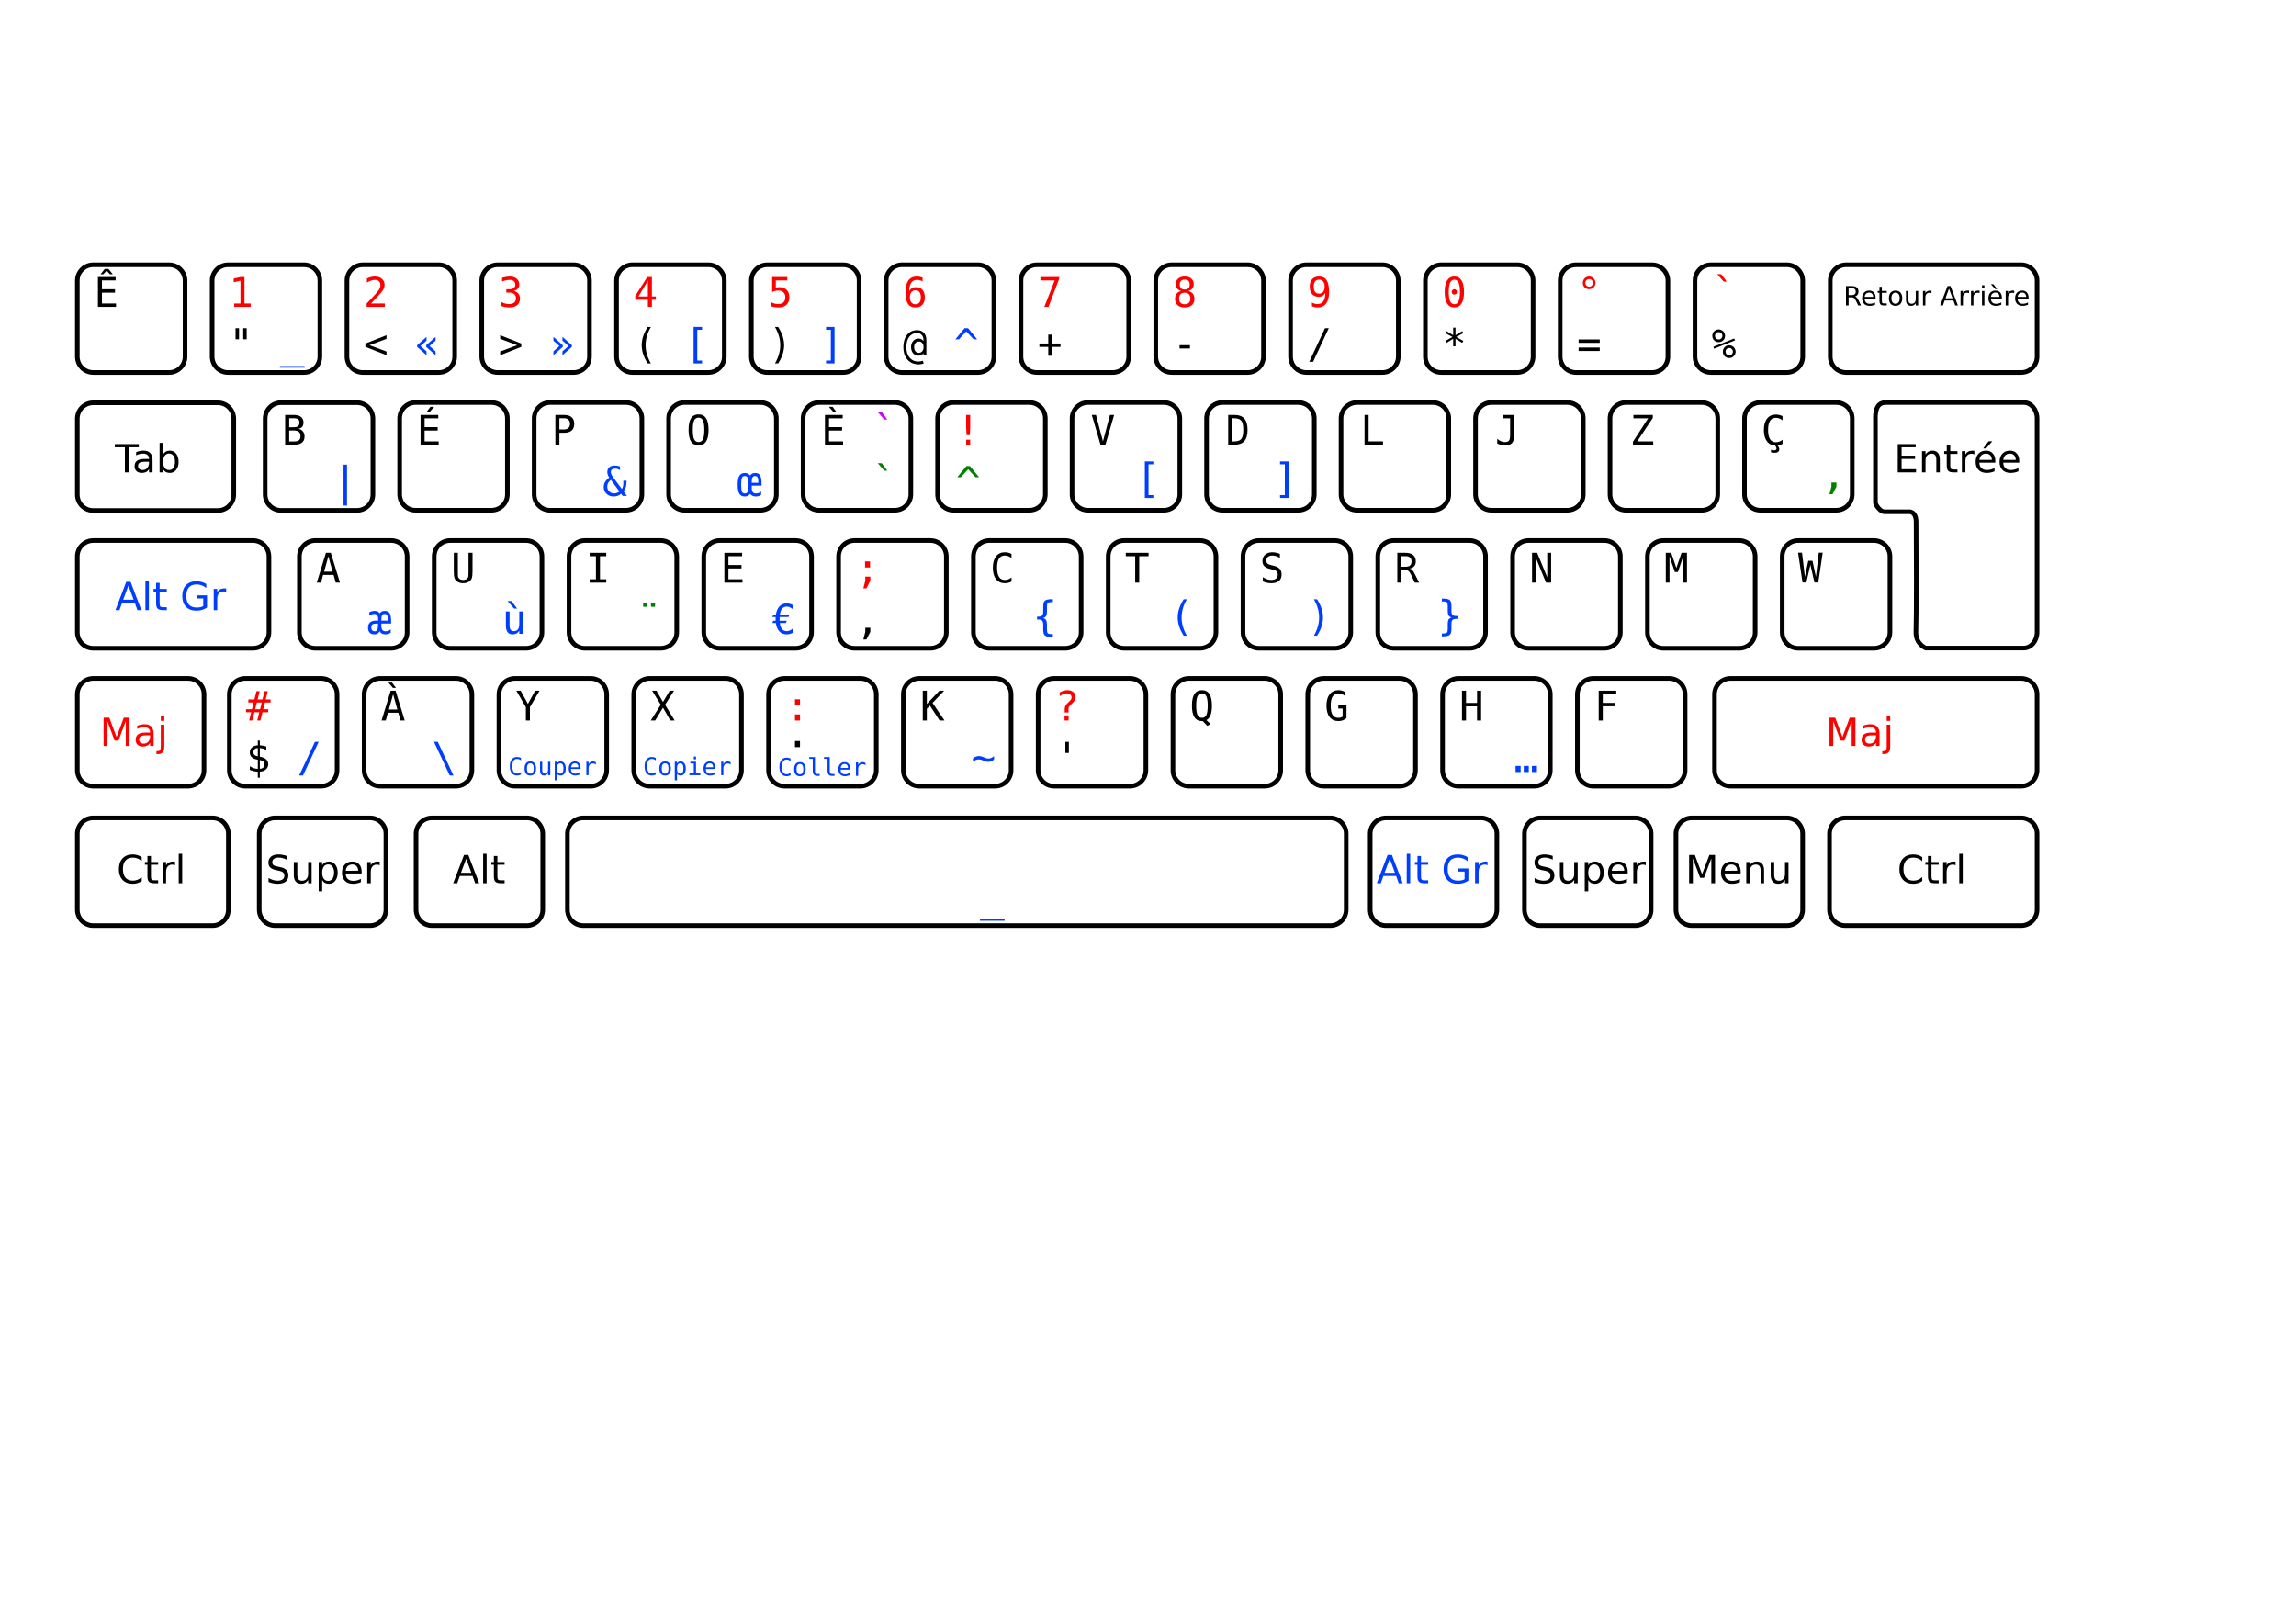
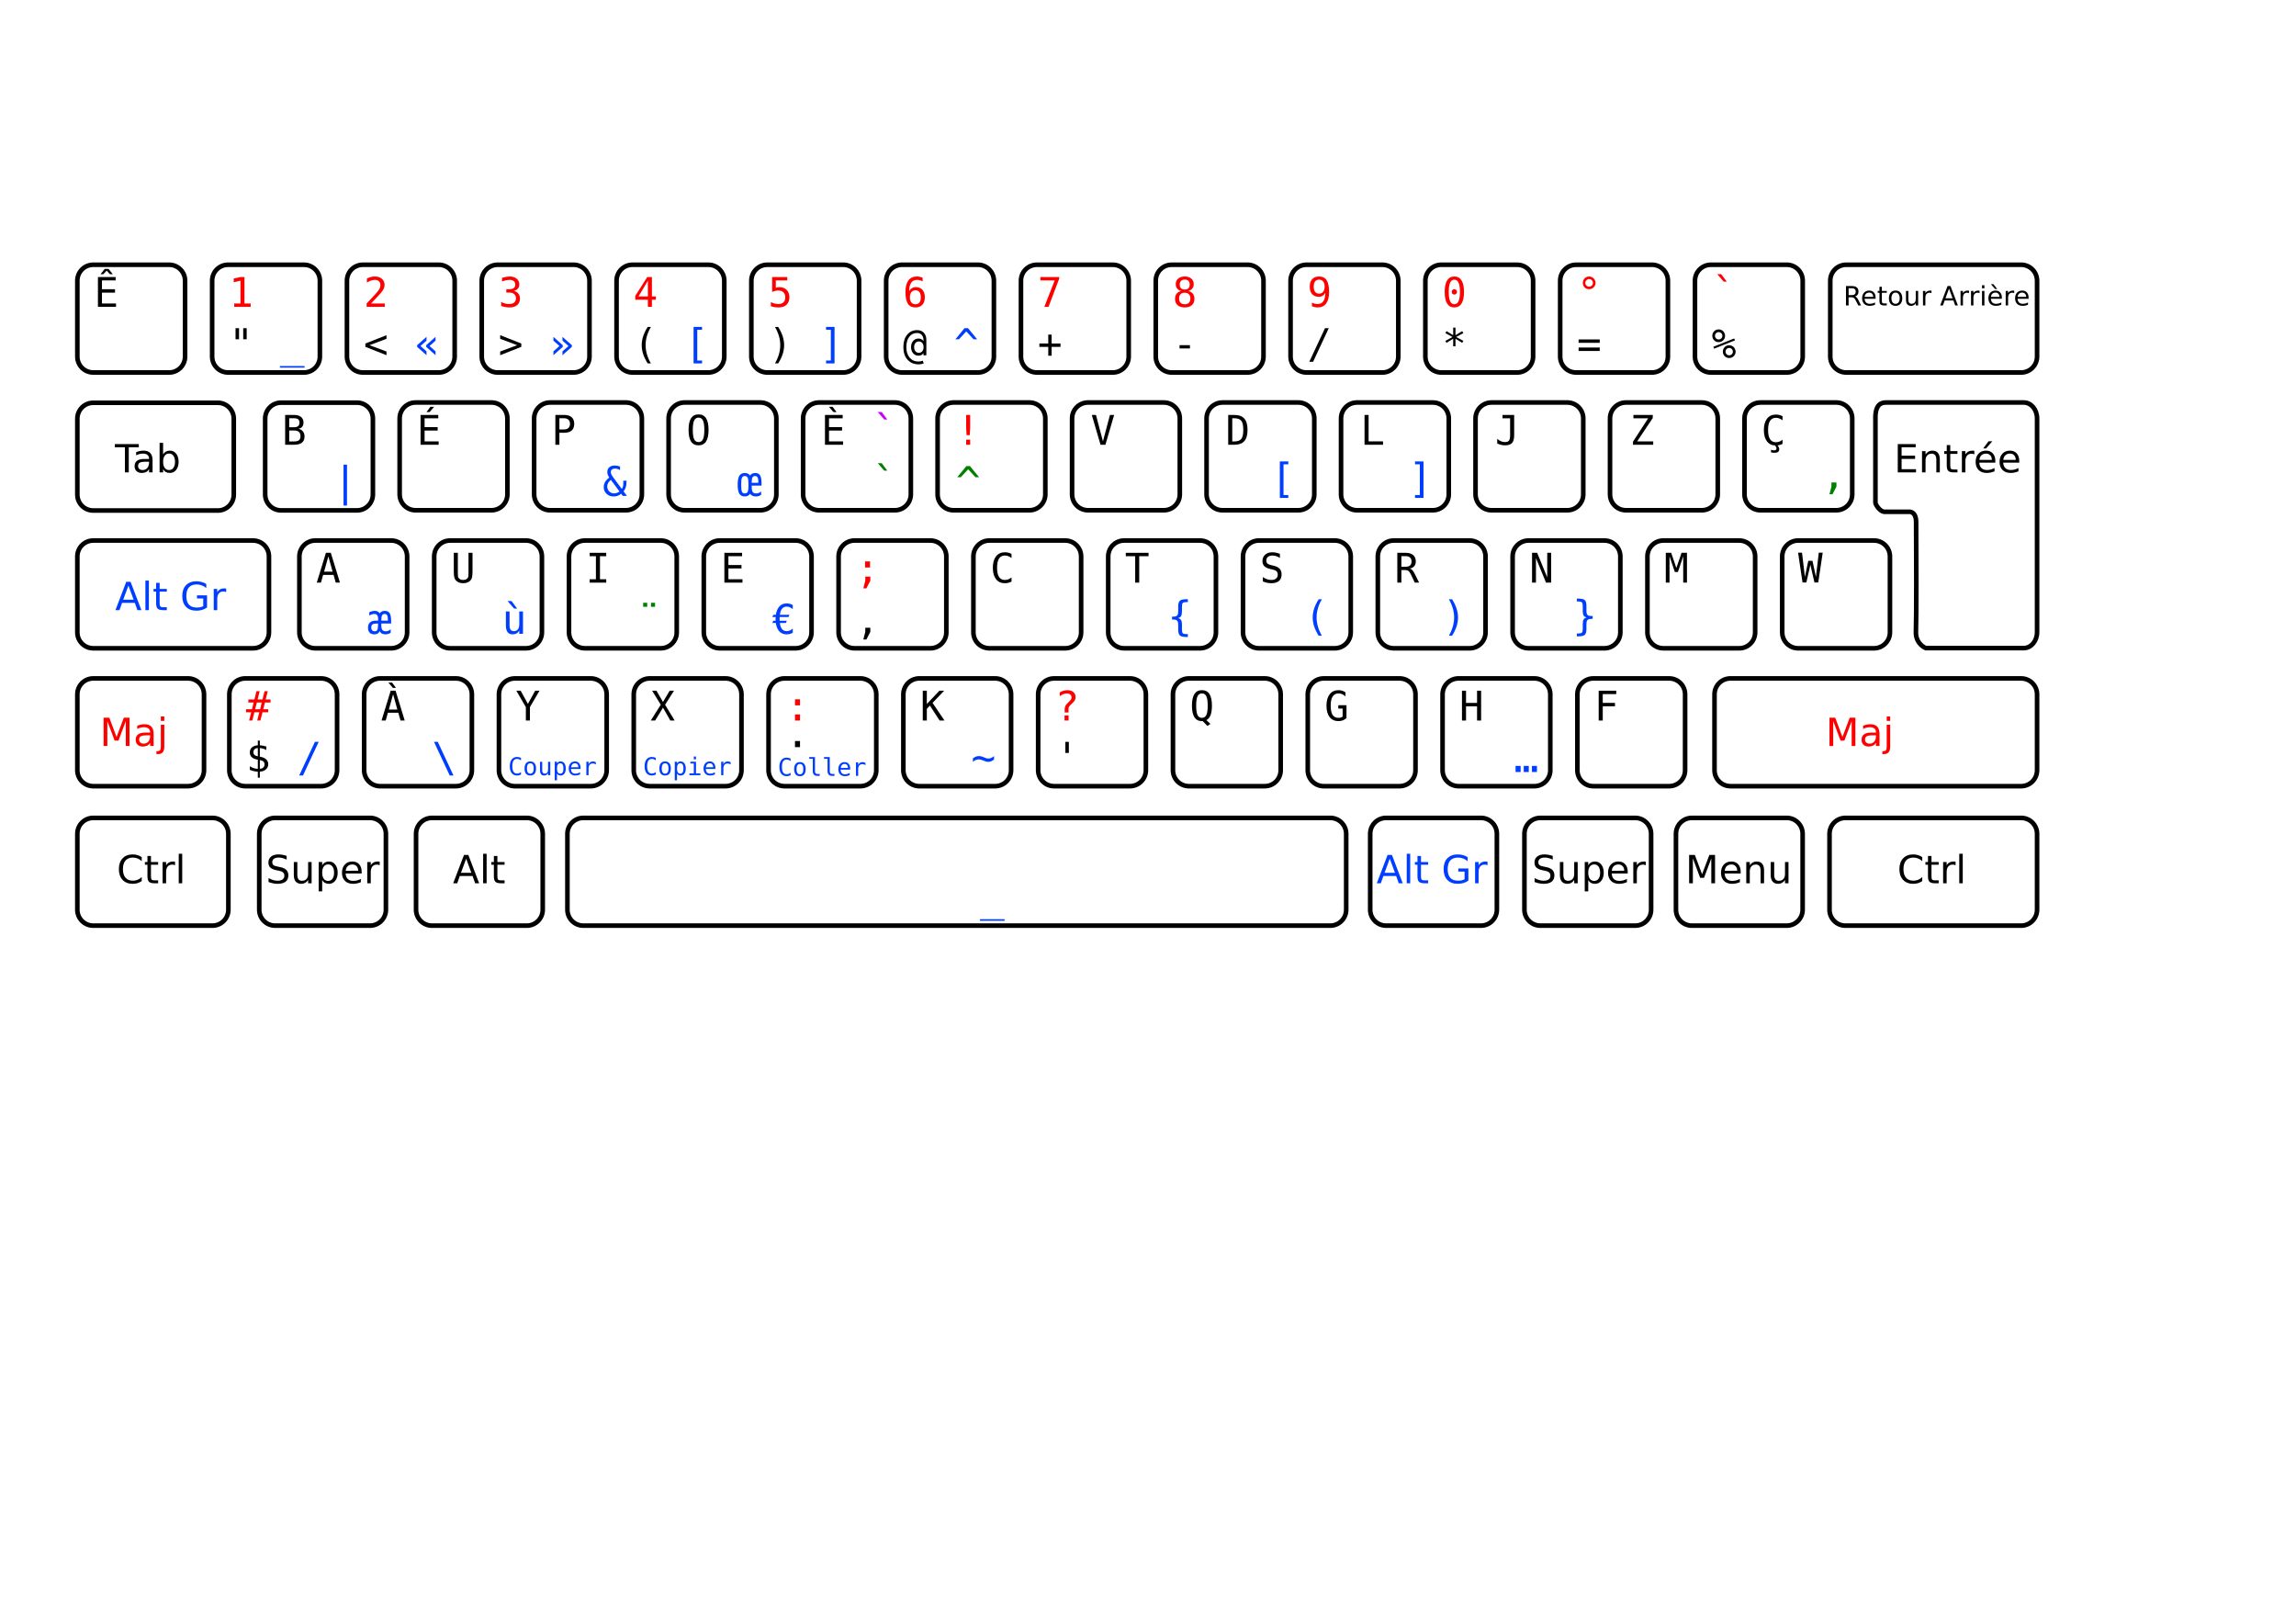
<svg xmlns="http://www.w3.org/2000/svg" width="297mm" height="210mm" id="svg3276" version="1.1">
  <defs id="defs3278" />
  <g id="layer1" transform="translate(0.9584512,0)">
    <rect width="52.671" height="52.671" rx="7.785" x="36.853" y="129.416" style="opacity:1;fill:none;fill-opacity:1;stroke:#000000;stroke-width:2.25;stroke-linecap:square;stroke-linejoin:miter;stroke-miterlimit:4;stroke-dasharray:none;stroke-dashoffset:0;stroke-opacity:1" id="rect3285" />
    <rect width="52.671" height="52.671" rx="7.785" ry="7.785" x="102.758" y="129.416" style="fill:none;fill-opacity:1;stroke:#000000;stroke-width:2.25;stroke-linecap:square;stroke-linejoin:miter;stroke-miterlimit:4;stroke-dasharray:none;stroke-dashoffset:0;stroke-opacity:1" id="use3769" />
    <rect width="52.671" height="52.671" rx="7.785" ry="7.785" x="168.664" y="129.416" style="fill:none;fill-opacity:1;stroke:#000000;stroke-width:2.25;stroke-linecap:square;stroke-linejoin:miter;stroke-miterlimit:4;stroke-dasharray:none;stroke-dashoffset:0;stroke-opacity:1" id="use3771" />
    <rect width="52.671" height="52.671" rx="7.785" ry="7.785" x="234.569" y="129.416" style="fill:none;fill-opacity:1;stroke:#000000;stroke-width:2.25;stroke-linecap:square;stroke-linejoin:miter;stroke-miterlimit:4;stroke-dasharray:none;stroke-dashoffset:0;stroke-opacity:1" id="use3773" />
    <rect width="52.671" height="52.671" rx="7.785" ry="7.785" x="300.475" y="129.416" style="fill:none;fill-opacity:1;stroke:#000000;stroke-width:2.25;stroke-linecap:square;stroke-linejoin:miter;stroke-miterlimit:4;stroke-dasharray:none;stroke-dashoffset:0;stroke-opacity:1" id="use3775" />
    <rect width="52.671" height="52.671" rx="7.785" ry="7.785" x="366.38" y="129.416" style="fill:none;fill-opacity:1;stroke:#000000;stroke-width:2.25;stroke-linecap:square;stroke-linejoin:miter;stroke-miterlimit:4;stroke-dasharray:none;stroke-dashoffset:0;stroke-opacity:1" id="use3777" />
    <rect width="52.671" height="52.671" rx="7.785" ry="7.785" x="432.286" y="129.416" style="fill:none;fill-opacity:1;stroke:#000000;stroke-width:2.25;stroke-linecap:square;stroke-linejoin:miter;stroke-miterlimit:4;stroke-dasharray:none;stroke-dashoffset:0;stroke-opacity:1" id="use3779" />
    <rect width="52.671" height="52.671" rx="7.785" ry="7.785" x="498.192" y="129.416" style="fill:none;fill-opacity:1;stroke:#000000;stroke-width:2.25;stroke-linecap:square;stroke-linejoin:miter;stroke-miterlimit:4;stroke-dasharray:none;stroke-dashoffset:0;stroke-opacity:1" id="use3781" />
    <rect width="52.671" height="52.671" rx="7.785" ry="7.785" x="564.097" y="129.416" style="fill:none;fill-opacity:1;stroke:#000000;stroke-width:2.25;stroke-linecap:square;stroke-linejoin:miter;stroke-miterlimit:4;stroke-dasharray:none;stroke-dashoffset:0;stroke-opacity:1" id="use3783" />
    <rect width="52.671" height="52.671" rx="7.785" ry="7.785" x="630.003" y="129.416" style="fill:none;fill-opacity:1;stroke:#000000;stroke-width:2.25;stroke-linecap:square;stroke-linejoin:miter;stroke-miterlimit:4;stroke-dasharray:none;stroke-dashoffset:0;stroke-opacity:1" id="use3785" />
    <rect width="52.671" height="52.671" rx="7.785" ry="7.785" x="695.908" y="129.416" style="fill:none;fill-opacity:1;stroke:#000000;stroke-width:2.25;stroke-linecap:square;stroke-linejoin:miter;stroke-miterlimit:4;stroke-dasharray:none;stroke-dashoffset:0;stroke-opacity:1" id="use3787" />
    <rect width="52.671" height="52.671" rx="7.785" ry="7.785" x="761.814" y="129.416" style="fill:none;fill-opacity:1;stroke:#000000;stroke-width:2.25;stroke-linecap:square;stroke-linejoin:miter;stroke-miterlimit:4;stroke-dasharray:none;stroke-dashoffset:0;stroke-opacity:1" id="use3789" />
    <rect width="52.671" height="52.671" rx="7.785" ry="7.785" x="827.719" y="129.416" style="fill:none;fill-opacity:1;stroke:#000000;stroke-width:2.25;stroke-linecap:square;stroke-linejoin:miter;stroke-miterlimit:4;stroke-dasharray:none;stroke-dashoffset:0;stroke-opacity:1" id="use3791" />
    <rect width="52.671" height="52.671" rx="7.785" ry="7.785" x="128.682" y="196.819" style="fill:none;fill-opacity:1;stroke:#000000;stroke-width:2.25;stroke-linecap:square;stroke-linejoin:miter;stroke-miterlimit:4;stroke-dasharray:none;stroke-dashoffset:0;stroke-opacity:1" id="use3797" />
    <rect width="52.671" height="52.671" rx="7.785" ry="7.785" x="145.412" y="264.221" style="fill:none;fill-opacity:1;stroke:#000000;stroke-width:2.25;stroke-linecap:square;stroke-linejoin:miter;stroke-miterlimit:4;stroke-dasharray:none;stroke-dashoffset:0;stroke-opacity:1" id="use3799" />
    <rect width="52.671" height="52.671" rx="7.785" ry="7.785" x="194.432" y="196.754" style="fill:none;fill-opacity:1;stroke:#000000;stroke-width:2.25;stroke-linecap:square;stroke-linejoin:miter;stroke-miterlimit:4;stroke-dasharray:none;stroke-dashoffset:0;stroke-opacity:1" id="use3801" />
    <rect width="52.671" height="52.671" rx="7.785" ry="7.785" x="260.182" y="196.754" style="fill:none;fill-opacity:1;stroke:#000000;stroke-width:2.25;stroke-linecap:square;stroke-linejoin:miter;stroke-miterlimit:4;stroke-dasharray:none;stroke-dashoffset:0;stroke-opacity:1" id="use3803" />
    <rect width="52.671" height="52.671" rx="7.785" ry="7.785" x="325.932" y="196.754" style="fill:none;fill-opacity:1;stroke:#000000;stroke-width:2.25;stroke-linecap:square;stroke-linejoin:miter;stroke-miterlimit:4;stroke-dasharray:none;stroke-dashoffset:0;stroke-opacity:1" id="use3805" />
    <rect width="52.671" height="52.671" rx="7.785" ry="7.785" x="391.683" y="196.754" style="fill:none;fill-opacity:1;stroke:#000000;stroke-width:2.25;stroke-linecap:square;stroke-linejoin:miter;stroke-miterlimit:4;stroke-dasharray:none;stroke-dashoffset:0;stroke-opacity:1" id="use3807" />
    <rect width="52.671" height="52.671" rx="7.785" ry="7.785" x="457.433" y="196.754" style="fill:none;fill-opacity:1;stroke:#000000;stroke-width:2.25;stroke-linecap:square;stroke-linejoin:miter;stroke-miterlimit:4;stroke-dasharray:none;stroke-dashoffset:0;stroke-opacity:1" id="use3809" />
    <rect width="52.671" height="52.671" rx="7.785" ry="7.785" x="523.183" y="196.754" style="fill:none;fill-opacity:1;stroke:#000000;stroke-width:2.25;stroke-linecap:square;stroke-linejoin:miter;stroke-miterlimit:4;stroke-dasharray:none;stroke-dashoffset:0;stroke-opacity:1" id="use3811" />
    <rect width="52.671" height="52.671" rx="7.785" ry="7.785" x="588.933" y="196.754" style="fill:none;fill-opacity:1;stroke:#000000;stroke-width:2.25;stroke-linecap:square;stroke-linejoin:miter;stroke-miterlimit:4;stroke-dasharray:none;stroke-dashoffset:0;stroke-opacity:1" id="use3813" />
    <rect width="52.671" height="52.671" rx="7.785" ry="7.785" x="654.683" y="196.754" style="fill:none;fill-opacity:1;stroke:#000000;stroke-width:2.25;stroke-linecap:square;stroke-linejoin:miter;stroke-miterlimit:4;stroke-dasharray:none;stroke-dashoffset:0;stroke-opacity:1" id="use3815" />
    <rect width="52.671" height="52.671" rx="7.785" ry="7.785" x="720.433" y="196.754" style="fill:none;fill-opacity:1;stroke:#000000;stroke-width:2.25;stroke-linecap:square;stroke-linejoin:miter;stroke-miterlimit:4;stroke-dasharray:none;stroke-dashoffset:0;stroke-opacity:1" id="use3817" />
    <rect width="52.671" height="52.671" rx="7.785" ry="7.785" x="786.184" y="196.754" style="fill:none;fill-opacity:1;stroke:#000000;stroke-width:2.25;stroke-linecap:square;stroke-linejoin:miter;stroke-miterlimit:4;stroke-dasharray:none;stroke-dashoffset:0;stroke-opacity:1" id="use3819" />
    <rect width="52.671" height="52.671" rx="7.785" ry="7.785" x="851.934" y="196.754" style="fill:none;fill-opacity:1;stroke:#000000;stroke-width:2.25;stroke-linecap:square;stroke-linejoin:miter;stroke-miterlimit:4;stroke-dasharray:none;stroke-dashoffset:0;stroke-opacity:1" id="use3821" />
    <rect width="52.671" height="52.671" rx="7.785" ry="7.785" x="111.165" y="331.624" style="fill:none;fill-opacity:1;stroke:#000000;stroke-width:2.25;stroke-linecap:square;stroke-linejoin:miter;stroke-miterlimit:4;stroke-dasharray:none;stroke-dashoffset:0;stroke-opacity:1" id="use3847" />
    <rect width="52.671" height="52.671" rx="7.785" ry="7.785" x="211.317" y="264.221" style="fill:none;fill-opacity:1;stroke:#000000;stroke-width:2.25;stroke-linecap:square;stroke-linejoin:miter;stroke-miterlimit:4;stroke-dasharray:none;stroke-dashoffset:0;stroke-opacity:1" id="use3849" />
    <rect width="52.671" height="52.671" rx="7.785" ry="7.785" x="277.223" y="264.221" style="fill:none;fill-opacity:1;stroke:#000000;stroke-width:2.25;stroke-linecap:square;stroke-linejoin:miter;stroke-miterlimit:4;stroke-dasharray:none;stroke-dashoffset:0;stroke-opacity:1" id="use3851" />
    <rect width="52.671" height="52.671" rx="7.785" ry="7.785" x="343.128" y="264.221" style="fill:none;fill-opacity:1;stroke:#000000;stroke-width:2.25;stroke-linecap:square;stroke-linejoin:miter;stroke-miterlimit:4;stroke-dasharray:none;stroke-dashoffset:0;stroke-opacity:1" id="use3853" />
    <rect width="52.671" height="52.671" rx="7.785" ry="7.785" x="409.034" y="264.221" style="fill:none;fill-opacity:1;stroke:#000000;stroke-width:2.25;stroke-linecap:square;stroke-linejoin:miter;stroke-miterlimit:4;stroke-dasharray:none;stroke-dashoffset:0;stroke-opacity:1" id="use3855" />
    <rect width="52.671" height="52.671" rx="7.785" ry="7.785" x="474.939" y="264.221" style="fill:none;fill-opacity:1;stroke:#000000;stroke-width:2.25;stroke-linecap:square;stroke-linejoin:miter;stroke-miterlimit:4;stroke-dasharray:none;stroke-dashoffset:0;stroke-opacity:1" id="use3857" />
    <rect width="52.671" height="52.671" rx="7.785" ry="7.785" x="540.845" y="264.221" style="fill:none;fill-opacity:1;stroke:#000000;stroke-width:2.25;stroke-linecap:square;stroke-linejoin:miter;stroke-miterlimit:4;stroke-dasharray:none;stroke-dashoffset:0;stroke-opacity:1" id="use3859" />
    <rect width="52.671" height="52.671" rx="7.785" ry="7.785" x="606.75" y="264.221" style="fill:none;fill-opacity:1;stroke:#000000;stroke-width:2.25;stroke-linecap:square;stroke-linejoin:miter;stroke-miterlimit:4;stroke-dasharray:none;stroke-dashoffset:0;stroke-opacity:1" id="use3861" />
    <rect width="52.671" height="52.671" rx="7.785" ry="7.785" x="672.656" y="264.221" style="fill:none;fill-opacity:1;stroke:#000000;stroke-width:2.25;stroke-linecap:square;stroke-linejoin:miter;stroke-miterlimit:4;stroke-dasharray:none;stroke-dashoffset:0;stroke-opacity:1" id="use3863" />
    <rect width="52.671" height="52.671" rx="7.785" ry="7.785" x="738.561" y="264.221" style="fill:none;fill-opacity:1;stroke:#000000;stroke-width:2.25;stroke-linecap:square;stroke-linejoin:miter;stroke-miterlimit:4;stroke-dasharray:none;stroke-dashoffset:0;stroke-opacity:1" id="use3865" />
    <rect width="52.671" height="52.671" rx="7.785" ry="7.785" x="804.467" y="264.221" style="fill:none;fill-opacity:1;stroke:#000000;stroke-width:2.25;stroke-linecap:square;stroke-linejoin:miter;stroke-miterlimit:4;stroke-dasharray:none;stroke-dashoffset:0;stroke-opacity:1" id="use3867" />
    <rect width="52.671" height="52.671" rx="7.785" ry="7.785" x="870.372" y="264.221" style="fill:none;fill-opacity:1;stroke:#000000;stroke-width:2.25;stroke-linecap:square;stroke-linejoin:miter;stroke-miterlimit:4;stroke-dasharray:none;stroke-dashoffset:0;stroke-opacity:1" id="use3869" />
    <rect width="52.671" height="52.671" rx="7.785" ry="7.785" x="177.071" y="331.624" style="fill:none;fill-opacity:1;stroke:#000000;stroke-width:2.25;stroke-linecap:square;stroke-linejoin:miter;stroke-miterlimit:4;stroke-dasharray:none;stroke-dashoffset:0;stroke-opacity:1" id="use3899" />
    <rect width="52.671" height="52.671" rx="7.785" ry="7.785" x="242.976" y="331.624" style="fill:none;fill-opacity:1;stroke:#000000;stroke-width:2.25;stroke-linecap:square;stroke-linejoin:miter;stroke-miterlimit:4;stroke-dasharray:none;stroke-dashoffset:0;stroke-opacity:1" id="use3901" />
    <rect width="52.671" height="52.671" rx="7.785" ry="7.785" x="308.882" y="331.624" style="fill:none;fill-opacity:1;stroke:#000000;stroke-width:2.25;stroke-linecap:square;stroke-linejoin:miter;stroke-miterlimit:4;stroke-dasharray:none;stroke-dashoffset:0;stroke-opacity:1" id="use3903" />
    <rect width="52.671" height="52.671" rx="7.785" ry="7.785" x="374.787" y="331.624" style="fill:none;fill-opacity:1;stroke:#000000;stroke-width:2.25;stroke-linecap:square;stroke-linejoin:miter;stroke-miterlimit:4;stroke-dasharray:none;stroke-dashoffset:0;stroke-opacity:1" id="use3905" />
    <rect width="52.671" height="52.671" rx="7.785" ry="7.785" x="440.693" y="331.624" style="fill:none;fill-opacity:1;stroke:#000000;stroke-width:2.25;stroke-linecap:square;stroke-linejoin:miter;stroke-miterlimit:4;stroke-dasharray:none;stroke-dashoffset:0;stroke-opacity:1" id="use3907" />
    <rect width="52.671" height="52.671" rx="7.785" ry="7.785" x="506.598" y="331.624" style="fill:none;fill-opacity:1;stroke:#000000;stroke-width:2.25;stroke-linecap:square;stroke-linejoin:miter;stroke-miterlimit:4;stroke-dasharray:none;stroke-dashoffset:0;stroke-opacity:1" id="use3909" />
    <rect width="52.671" height="52.671" rx="7.785" ry="7.785" x="572.504" y="331.624" style="fill:none;fill-opacity:1;stroke:#000000;stroke-width:2.25;stroke-linecap:square;stroke-linejoin:miter;stroke-miterlimit:4;stroke-dasharray:none;stroke-dashoffset:0;stroke-opacity:1" id="use3911" />
    <rect width="52.671" height="52.671" rx="7.785" ry="7.785" x="638.409" y="331.624" style="fill:none;fill-opacity:1;stroke:#000000;stroke-width:2.25;stroke-linecap:square;stroke-linejoin:miter;stroke-miterlimit:4;stroke-dasharray:none;stroke-dashoffset:0;stroke-opacity:1" id="use3913" />
    <rect width="52.671" height="52.671" rx="7.785" ry="7.785" x="704.315" y="331.624" style="fill:none;fill-opacity:1;stroke:#000000;stroke-width:2.25;stroke-linecap:square;stroke-linejoin:miter;stroke-miterlimit:4;stroke-dasharray:none;stroke-dashoffset:0;stroke-opacity:1" id="use3915" />
    <rect width="52.671" height="52.671" rx="7.785" ry="7.785" x="770.22" y="331.624" style="fill:none;fill-opacity:1;stroke:#000000;stroke-width:2.25;stroke-linecap:square;stroke-linejoin:miter;stroke-miterlimit:4;stroke-dasharray:none;stroke-dashoffset:0;stroke-opacity:1" id="use3917" />
    <rect width="76.484" height="52.671" rx="7.785" ry="7.785" x="36.853" y="196.884" style="opacity:1;fill:none;fill-opacity:1;stroke:#000000;stroke-width:2.25;stroke-linecap:square;stroke-linejoin:miter;stroke-miterlimit:4;stroke-dasharray:none;stroke-dashoffset:0;stroke-opacity:1" id="rect3921" />
    <rect width="93.681" height="52.671" rx="7.785" ry="7.785" x="36.853" y="264.221" style="opacity:1;fill:none;fill-opacity:1;stroke:#000000;stroke-width:2.25;stroke-linecap:square;stroke-linejoin:miter;stroke-miterlimit:4;stroke-dasharray:none;stroke-dashoffset:0;stroke-opacity:1" id="rect3923" />
    <rect width="61.932" height="52.671" rx="7.785" ry="7.785" x="36.853" y="331.624" style="opacity:1;fill:none;fill-opacity:1;stroke:#000000;stroke-width:2.25;stroke-linecap:square;stroke-linejoin:miter;stroke-miterlimit:4;stroke-dasharray:none;stroke-dashoffset:0;stroke-opacity:1" id="rect3925" />
    <rect width="73.838" height="52.671" rx="7.785" ry="7.785" x="36.853" y="399.804" style="opacity:1;fill:none;fill-opacity:1;stroke:#000000;stroke-width:2.25;stroke-linecap:square;stroke-linejoin:miter;stroke-miterlimit:4;stroke-dasharray:none;stroke-dashoffset:0;stroke-opacity:1" id="rect4021" />
    <rect width="61.932" height="52.671" rx="7.785" ry="7.785" x="125.783" y="399.804" style="opacity:1;fill:none;fill-opacity:1;stroke:#000000;stroke-width:2.25;stroke-linecap:square;stroke-linejoin:miter;stroke-miterlimit:4;stroke-dasharray:none;stroke-dashoffset:0;stroke-opacity:1" id="rect4023" />
    <rect width="61.932" height="52.671" rx="7.785" ry="7.785" x="202.448" y="399.804" style="opacity:1;fill:none;fill-opacity:1;stroke:#000000;stroke-width:2.25;stroke-linecap:square;stroke-linejoin:miter;stroke-miterlimit:4;stroke-dasharray:none;stroke-dashoffset:0;stroke-opacity:1" id="rect4025" />
    <rect width="380.751" height="52.671" rx="7.785" ry="7.785" x="276.448" y="399.804" style="opacity:1;fill:none;fill-opacity:1;stroke:#000000;stroke-width:2.25;stroke-linecap:square;stroke-linejoin:miter;stroke-miterlimit:4;stroke-dasharray:none;stroke-dashoffset:0;stroke-opacity:1" id="rect4027" />
    <rect width="61.932" height="52.671" rx="7.785" ry="7.785" x="668.935" y="399.804" style="opacity:1;fill:none;fill-opacity:1;stroke:#000000;stroke-width:2.25;stroke-linecap:square;stroke-linejoin:miter;stroke-miterlimit:4;stroke-dasharray:none;stroke-dashoffset:0;stroke-opacity:1" id="rect4029" />
    <rect width="61.932" height="52.671" rx="7.785" ry="7.785" x="744.34" y="399.804" style="opacity:1;fill:none;fill-opacity:1;stroke:#000000;stroke-width:2.25;stroke-linecap:square;stroke-linejoin:miter;stroke-miterlimit:4;stroke-dasharray:none;stroke-dashoffset:0;stroke-opacity:1" id="rect4031" />
    <rect width="61.932" height="52.671" rx="7.785" ry="7.785" x="818.423" y="399.804" style="opacity:1;fill:none;fill-opacity:1;stroke:#000000;stroke-width:2.25;stroke-linecap:square;stroke-linejoin:miter;stroke-miterlimit:4;stroke-dasharray:none;stroke-dashoffset:0;stroke-opacity:1" id="rect4033" />
    <rect width="101.476" height="52.671" rx="7.785" ry="7.785" x="893.495" y="399.804" style="opacity:1;fill:none;fill-opacity:1;stroke:#000000;stroke-width:2.25;stroke-linecap:square;stroke-linejoin:miter;stroke-miterlimit:4;stroke-dasharray:none;stroke-dashoffset:0;stroke-opacity:1" id="rect4035" />
    <rect width="101.107" height="52.671" rx="7.785" ry="7.785" x="893.864" y="129.416" style="fill:none;fill-opacity:1;stroke:#000000;stroke-width:2.25;stroke-linecap:square;stroke-linejoin:miter;stroke-miterlimit:4;stroke-dasharray:none;stroke-dashoffset:0;stroke-opacity:1" id="rect4037" />
    <path d="m 988.477,196.754 c 3.598,0 6.494,3.472 6.494,7.785 l 0,104.472 c 0,4.313 -2.897,7.785 -6.494,7.785 l -47.937,0 c 0,0 -4.91,-1.905 -4.802,-7.785 0.263,-6.449 0.213,-40.916 0.097,-54.015 -0.116,-5.501 -3.784,-4.831 -3.784,-4.831 l -11.988,0 c -2.218,-0.38 -4.12,-3.68 -4.12,-4.424 0,-10.242 0,-49.847 0,-40.375 -0.324,-8.34 3.324,-8.612 5.393,-8.612 16.706,0 67.141,0 67.141,0 z" style="fill:none;fill-opacity:1;stroke:#000000;stroke-width:2.25;stroke-linecap:square;stroke-linejoin:miter;stroke-miterlimit:4;stroke-dashoffset:0;stroke-opacity:1" id="rect4039" />
    <rect width="157.702" height="52.671" rx="7.785" ry="7.785" x="837.269" y="331.624" style="opacity:1;fill:none;fill-opacity:1;stroke:#000000;stroke-width:2.25;stroke-linecap:square;stroke-linejoin:miter;stroke-miterlimit:4;stroke-dasharray:none;stroke-dashoffset:0;stroke-opacity:1" id="rect4048" />
    <text x="55.246" y="230.919" style="font-size:19px;font-family:'DejaVu Sans';fill:#000000" id="text69">Tab</text>
    <text x="82.481" y="298.25" style="font-size:19px;font-family:'DejaVu Sans';text-align:center;text-anchor:middle;fill:#000000" id="text71">
      <tspan style="fill:#003eff;fill-opacity:1" id="tspan4033">Alt Gr</tspan>
    </text>
    <text x="47.834" y="364.663" style="font-size:19px;font-family:'DejaVu Sans';fill:#ff0000" id="text73">Maj</text>
    <text x="56.096" y="431.763" style="font-size:19px;font-family:'DejaVu Sans';fill:#000000" id="text75">Ctrl</text>
    <text x="129.021" y="431.763" style="font-size:19px;font-family:'DejaVu Sans';fill:#000000" id="text77">Super</text>
    <text x="220.452" y="431.763" style="font-size:19px;font-family:'DejaVu Sans';fill:#000000" id="text79">Alt</text>
    <text x="672" y="431.763" style="font-size:19px;font-family:'DejaVu Sans';fill:#003eff" id="text81">Alt Gr</text>
    <text x="748" y="431.763" style="font-size:19px;font-family:'DejaVu Sans';fill:#000000" id="text83">Super</text>
    <text x="823" y="431.763" style="font-size:19px;font-family:'DejaVu Sans';fill:#000000" id="text85">Menu</text>
    <text x="926.602" y="431.763" style="font-size:19px;font-family:'DejaVu Sans';fill:#000000" id="text87">Ctrl</text>
    <text x="891.625" y="364.663" style="font-size:19px;font-family:'DejaVu Sans';fill:#ff0000" id="text89">Maj</text>
    <text x="925" y="230.919" style="font-size:19px;font-family:'DejaVu Sans';fill:#000000" id="text91">Entrée</text>
    <text x="900.267" y="149.318" style="font-size:13px;font-family:'DejaVu Sans';fill:#000000" id="text93">Retour Arrière</text>
    <text x="333.622" y="175" style="font-size:20px;font-family:'DejaVu Sans Mono';fill:#003eff" id="text80">[</text>
    <text x="514.746" y="352.208" style="font-size:20px;font-family:'DejaVu Sans Mono';fill:#ff0000" id="text82">?</text>
    <text x="448.84" y="352.208" style="font-size:20px;font-family:'DejaVu Sans Mono';fill:#000000" id="text84">K</text>
    <text x="835.866" y="175" style="font-size:20px;font-family:'DejaVu Sans Mono';fill:#000000" id="text86">%</text>
    <text x="359.546" y="242.403" style="font-size:20px;font-family:'DejaVu Sans Mono';fill:#003eff" id="text88">œ</text>
    <text x="440.433" y="150" style="font-size:20px;font-family:'DejaVu Sans Mono';fill:#ff0000" id="text90">6</text>
    <text x="466.357" y="242.403" style="font-size:20px;font-family:'DejaVu Sans Mono';fill:#008000" id="text92">^</text>
    <text x="374.528" y="150" style="font-size:20px;font-family:'DejaVu Sans Mono';fill:#ff0000" id="text94">5</text>
    <text x="417.181" y="284.805" style="font-size:20px;font-family:'DejaVu Sans Mono';fill:#ff0000" id="text96">;</text>
    <text x="506.339" y="150" style="font-size:20px;font-family:'DejaVu Sans Mono';fill:#ff0000" id="text100">7</text>
    <text x="267.717" y="175" style="font-size:20px;font-family:'DejaVu Sans Mono';fill:#003eff" id="text102">»</text>
    <text x="889.519" y="238.805" style="font-size:20px;font-family:'DejaVu Sans Mono';fill:#008000" id="text104">,</text>
    <text x="729.979" y="217.403" style="font-size:20px;font-family:'DejaVu Sans Mono';fill:#000000" id="text106">J</text>
    <text x="878.128" y="284.725" style="font-size:20px;font-family:'DejaVu Sans Mono';fill:#000000" id="text108">W</text>
    <text x="778.368" y="352.208" style="font-size:20px;font-family:'DejaVu Sans Mono';fill:#000000" id="text110">F</text>
    <text x="473.84" y="377.208" style="font-size:20px;font-family:'DejaVu Sans Mono';fill:#003eff" id="text112">~</text>
    <text x="671.557" y="352.208" style="font-size:20px;font-family:'DejaVu Sans Mono';fill:#ca00ff" id="text114" />
    <text x="771.708" y="309.805" style="font-size:20px;font-family:'DejaVu Sans Mono';fill:#003eff" id="text116" />
    <text x="614.897" y="284.805" style="font-size:20px;font-family:'DejaVu Sans Mono';fill:#000000" id="text118">S</text>
    <text x="548.992" y="284.805" style="font-size:20px;font-family:'DejaVu Sans Mono';fill:#000000" id="text120">T</text>
    <text x="680.803" y="284.805" style="font-size:20px;font-family:'DejaVu Sans Mono';fill:#000000" id="text122">R</text>
    <text x="712.462" y="352.208" style="font-size:20px;font-family:'DejaVu Sans Mono';fill:#000000" id="text124">H</text>
    <text x="572.244" y="150" style="font-size:20px;font-family:'DejaVu Sans Mono';fill:#ff0000" id="text126">8</text>
-     <text x="503.897" y="308.108" style="font-size:20px;font-family:'DejaVu Sans Mono';fill:#003eff" id="text128">{</text>
+     <text x="569.897" y="308.108" style="font-size:20px;font-family:'DejaVu Sans Mono';fill:#003eff" id="text128">{</text>
    <text x="400.451" y="217.403" style="font-size:20px;font-family:'DejaVu Sans Mono';fill:#000000" id="text130">È</text>
    <text x="417.181" y="309.805" style="font-size:20px;font-family:'DejaVu Sans Mono';fill:#000000" id="text132">,</text>
    <text x="251.123" y="352.208" style="font-size:20px;font-family:'DejaVu Sans Mono';fill:#000000" id="text134">Y</text>
    <text x="399.528" y="175" style="font-size:20px;font-family:'DejaVu Sans Mono';fill:#003eff" id="text136">]</text>
    <text x="161.829" y="242.403" style="font-size:20px;font-family:'DejaVu Sans Mono';fill:#003eff" id="text138">|</text>
    <text x="185.218" y="352.208" style="font-size:20px;font-family:'DejaVu Sans Mono';fill:#000000" id="text140">À</text>
    <text x="491.357" y="217.403" style="font-size:20px;font-family:'DejaVu Sans Mono';fill:#ca00ff" id="text142" />
    <text x="483.086" y="284.805" style="font-size:20px;font-family:'DejaVu Sans Mono';fill:#000000" id="text146">C</text>
    <text x="176.811" y="150" style="font-size:20px;font-family:'DejaVu Sans Mono';fill:#ff0000" id="text148">2</text>
    <text x="425.451" y="217.403" style="font-size:20px;font-family:'DejaVu Sans Mono';fill:#ca00ff" id="text150">`</text>
    <text x="242.717" y="150" style="font-size:20px;font-family:'DejaVu Sans Mono';fill:#ff0000" id="text152">3</text>
    <text x="176.811" y="175" style="font-size:20px;font-family:'DejaVu Sans Mono';fill:#000000" id="text154">&lt;</text>
    <text x="242.717" y="175" style="font-size:20px;font-family:'DejaVu Sans Mono';fill:#000000" id="text156">&gt;</text>
    <text x="110.906" y="175" style="font-size:20px;font-family:'DejaVu Sans Mono';fill:#000000" id="text158">"</text>
    <text x="440.433" y="175" style="font-size:20px;font-family:'DejaVu Sans Mono';fill:#000000" id="text160">@</text>
    <text x="506.339" y="175" style="font-size:20px;font-family:'DejaVu Sans Mono';fill:#000000" id="text162">+</text>
    <text x="308.622" y="175" style="font-size:20px;font-family:'DejaVu Sans Mono';fill:#000000" id="text164">(</text>
    <text x="374.528" y="175" style="font-size:20px;font-family:'DejaVu Sans Mono';fill:#000000" id="text166">)</text>
    <text x="308.622" y="150" style="font-size:20px;font-family:'DejaVu Sans Mono';fill:#ff0000" id="text168">4</text>
    <text x="572.244" y="175" style="font-size:20px;font-family:'DejaVu Sans Mono';fill:#000000" id="text170">-</text>
    <text x="638.15" y="175" style="font-size:20px;font-family:'DejaVu Sans Mono';fill:#000000" id="text172">/</text>
    <text x="201.811" y="175" style="font-size:20px;font-family:'DejaVu Sans Mono';fill:#003eff" id="text174">«</text>
-     <text x="637.992" y="308.108" style="font-size:20px;font-family:'DejaVu Sans Mono';fill:#003eff" id="text176">)</text>
+     <text x="703.992" y="308.108" style="font-size:20px;font-family:'DejaVu Sans Mono';fill:#003eff" id="text176">)</text>
    <text x="268.64" y="217.403" style="font-size:20px;font-family:'DejaVu Sans Mono';fill:#000000" id="text178">P</text>
    <text x="334.546" y="217.403" style="font-size:20px;font-family:'DejaVu Sans Mono';fill:#000000" id="text180">O</text>
    <text x="136.829" y="217.403" style="font-size:20px;font-family:'DejaVu Sans Mono';fill:#000000" id="text182">B</text>
    <text x="860.044" y="217.483" style="font-size:20px;font-family:'DejaVu Sans Mono';fill:#000000" id="text184">Ç</text>
    <text x="285.37" y="284.805" style="font-size:20px;font-family:'DejaVu Sans Mono';fill:#000000" id="text186">I</text>
    <text x="376.275" y="309.805" style="font-size:20px;font-family:'DejaVu Sans Mono';fill:#003eff" id="text188">€</text>
    <text x="219.464" y="284.805" style="font-size:20px;font-family:'DejaVu Sans Mono';fill:#000000" id="text190">U</text>
    <text x="746.708" y="284.805" style="font-size:20px;font-family:'DejaVu Sans Mono';fill:#000000" id="text192">N</text>
    <text x="153.559" y="284.805" style="font-size:20px;font-family:'DejaVu Sans Mono';fill:#000000" id="text194">A</text>
    <text x="317.029" y="352.208" style="font-size:20px;font-family:'DejaVu Sans Mono';fill:#000000" id="text196">X</text>
    <text x="110.906" y="150" style="font-size:20px;font-family:'DejaVu Sans Mono';fill:#ff0000" id="text198">1</text>
    <text x="466.357" y="217.403" style="font-size:20px;font-family:'DejaVu Sans Mono';fill:#ff0000" id="text200">!</text>
    <text x="276.123" y="377.208" style="font-size:20px;font-family:'DejaVu Sans Mono';fill:#003eff" id="text202" />
    <text x="45" y="150" style="font-size:20px;font-family:'DejaVu Sans Mono';fill:#000000" id="text204">Ê</text>
-     <text x="701.803" y="307.805" style="font-size:20px;font-family:'DejaVu Sans Mono';fill:#003eff" id="text206">}</text>
+     <text x="767.803" y="307.805" style="font-size:20px;font-family:'DejaVu Sans Mono';fill:#003eff" id="text206">}</text>
    <text x="351.275" y="284.805" style="font-size:20px;font-family:'DejaVu Sans Mono';fill:#000000" id="text208">E</text>
    <text x="769.961" y="175" style="font-size:20px;font-family:'DejaVu Sans Mono';fill:#000000" id="text210">=</text>
    <text x="704.055" y="175" style="font-size:20px;font-family:'DejaVu Sans Mono';fill:#000000" id="text212">*</text>
    <text x="704.055" y="150" style="font-size:20px;font-family:'DejaVu Sans Mono';fill:#ff0000" id="text214">0</text>
    <text x="646.557" y="352.208" style="font-size:20px;font-family:'DejaVu Sans Mono';fill:#000000" id="text216">G</text>
    <text x="605.651" y="377.208" style="font-size:20px;font-family:'DejaVu Sans Mono';fill:#008000" id="text218" />
    <text x="580.651" y="352.208" style="font-size:20px;font-family:'DejaVu Sans Mono';fill:#000000" id="text220">Q</text>
    <text x="178.559" y="309.805" style="font-size:20px;font-family:'DejaVu Sans Mono';fill:#003eff" id="text222">æ</text>
    <text x="664.073" y="217.403" style="font-size:20px;font-family:'DejaVu Sans Mono';fill:#000000" id="text224">L</text>
    <text x="310.37" y="309.805" style="font-size:20px;font-family:'DejaVu Sans Mono';fill:#008000" id="text226">¨</text>
    <text x="135.906" y="175" style="font-size:20px;font-family:'DejaVu Sans Mono';fill:#003eff" id="text228">_</text>
    <text x="453.147" y="420.388" style="font-size:20px;font-family:'DejaVu Sans Mono';fill:#000000" id="text230" />
    <text x="886.79" y="217.403" style="font-size:20px;font-family:'DejaVu Sans Mono';fill:#ca00ff" id="text232" />
    <text x="425.451" y="242.403" style="font-size:20px;font-family:'DejaVu Sans Mono';fill:#008000" id="text234">`</text>
    <text x="812.614" y="284.805" style="font-size:20px;font-family:'DejaVu Sans Mono';fill:#000000" id="text236">M</text>
    <text x="835.866" y="150" style="font-size:20px;font-family:'DejaVu Sans Mono';fill:#ff0000" id="text238">`</text>
    <text x="598.168" y="217.403" style="font-size:20px;font-family:'DejaVu Sans Mono';fill:#000000" id="text240">D</text>
    <text x="119.312" y="377.208" style="font-size:20px;font-family:'DejaVu Sans Mono';fill:#000000" id="text242">$</text>
    <text x="769.961" y="150" style="font-size:20px;font-family:'DejaVu Sans Mono';fill:#ff0000" id="text244">°</text>
    <text x="202.734" y="217.403" style="font-size:20px;font-family:'DejaVu Sans Mono';fill:#000000" id="text246">É</text>
    <text x="144.312" y="377.208" style="font-size:20px;font-family:'DejaVu Sans Mono';fill:#003eff" id="text248">/</text>
    <text x="210.218" y="377.208" style="font-size:20px;font-family:'DejaVu Sans Mono';fill:#003eff" id="text250">\</text>
    <text x="689.073" y="217.403" style="font-size:20px;font-family:'DejaVu Sans Mono';fill:#ca00ff" id="text252" />
    <text x="144.312" y="352.208" style="font-size:20px;font-family:'DejaVu Sans Mono';fill:#ca00ff" id="text254" />
    <text x="638.15" y="150" style="font-size:20px;font-family:'DejaVu Sans Mono';fill:#ff0000" id="text256">9</text>
    <text x="465.433" y="175" style="font-size:20px;font-family:'DejaVu Sans Mono';fill:#003eff" id="text258">^</text>
    <text x="557.262" y="217.403" style="font-size:20px;font-family:'DejaVu Sans Mono';fill:#ca00ff" id="text260" />
    <text x="382.935" y="352.208" style="font-size:20px;font-family:'DejaVu Sans Mono';fill:#ff0000" id="text262">:</text>
    <text x="795.884" y="217.403" style="font-size:20px;font-family:'DejaVu Sans Mono';fill:#000000" id="text264">Z</text>
    <text x="210.218" y="352.208" style="font-size:20px;font-family:'DejaVu Sans Mono';fill:#ca00ff" id="text268" />
    <text x="465.433" y="150" style="font-size:20px;font-family:'DejaVu Sans Mono';fill:#ca00ff" id="text270" />
    <text x="532.262" y="217.403" style="font-size:20px;font-family:'DejaVu Sans Mono';fill:#000000" id="text272">V</text>
    <text x="244.464" y="309.805" style="font-size:20px;font-family:'DejaVu Sans Mono';fill:#003eff" id="text274">ù</text>
    <text x="293.64" y="242.403" style="font-size:20px;font-family:'DejaVu Sans Mono';fill:#003eff" id="text276">&amp;</text>
    <text x="478.147" y="445.388" style="font-size:20px;font-family:'DejaVu Sans Mono';fill:#003eff" id="text278">_</text>
    <text x="382.935" y="365.208" style="font-size:20px;font-family:'DejaVu Sans Mono';fill:#000000" id="text280">.</text>
    <text x="514.746" y="377.208" style="font-size:20px;font-family:'DejaVu Sans Mono';fill:#000000" id="text282">'</text>
    <text x="119.312" y="352.208" style="font-size:20px;font-family:'DejaVu Sans Mono';fill:#ff0000" id="text284">#</text>
-     <text x="554.244" y="240.754" style="font-size:20px;font-family:'DejaVu Sans Mono';fill:#003eff" id="text266-4">[</text>
-     <text x="621.479" y="240.754" style="font-size:20px;font-family:'DejaVu Sans Mono';fill:#003eff" id="text266">]</text>
+     <text x="620.244" y="240.754" style="font-size:20px;font-family:'DejaVu Sans Mono';fill:#003eff" id="text266-4">[</text>
+     <text x="687.479" y="240.754" style="font-size:20px;font-family:'DejaVu Sans Mono';fill:#003eff" id="text266">]</text>
    <text x="739.225" y="377.377" style="font-size:20px;font-family:'DejaVu Sans Mono';fill:#003eff" id="text144">…</text>
    <text x="247.474" y="378.924" style="font-size:20px;line-height:126%;font-family:'DejaVu Sans Mono';fill:#003eff" id="text250-7">
      <tspan style="font-size:12px" id="tspan3205">Couper</tspan>
    </text>
    <text x="313.38" y="378.924" style="font-size:20px;font-family:'DejaVu Sans Mono';fill:#003eff" id="text250-4">
      <tspan style="font-size:12px" id="tspan3207">Copier</tspan>
    </text>
    <text x="379.285" y="379.25" style="font-size:20px;font-family:'DejaVu Sans Mono';fill:#003eff" id="text250-0">
      <tspan style="font-size:12px" id="tspan3209">Coller</tspan>
    </text>
-     <text x="570.668" y="308.108" style="font-size:20px;font-family:'DejaVu Sans Mono';fill:#003eff" id="text176-8">(</text>
+     <text x="636.668" y="308.108" style="font-size:20px;font-family:'DejaVu Sans Mono';fill:#003eff" id="text176-8">(</text>
  </g>
  <text x="838.825" y="310.108" style="font-size:20px;font-family:'DejaVu Sans Mono';fill:#003eff" id="text176-8-5" />
</svg>
